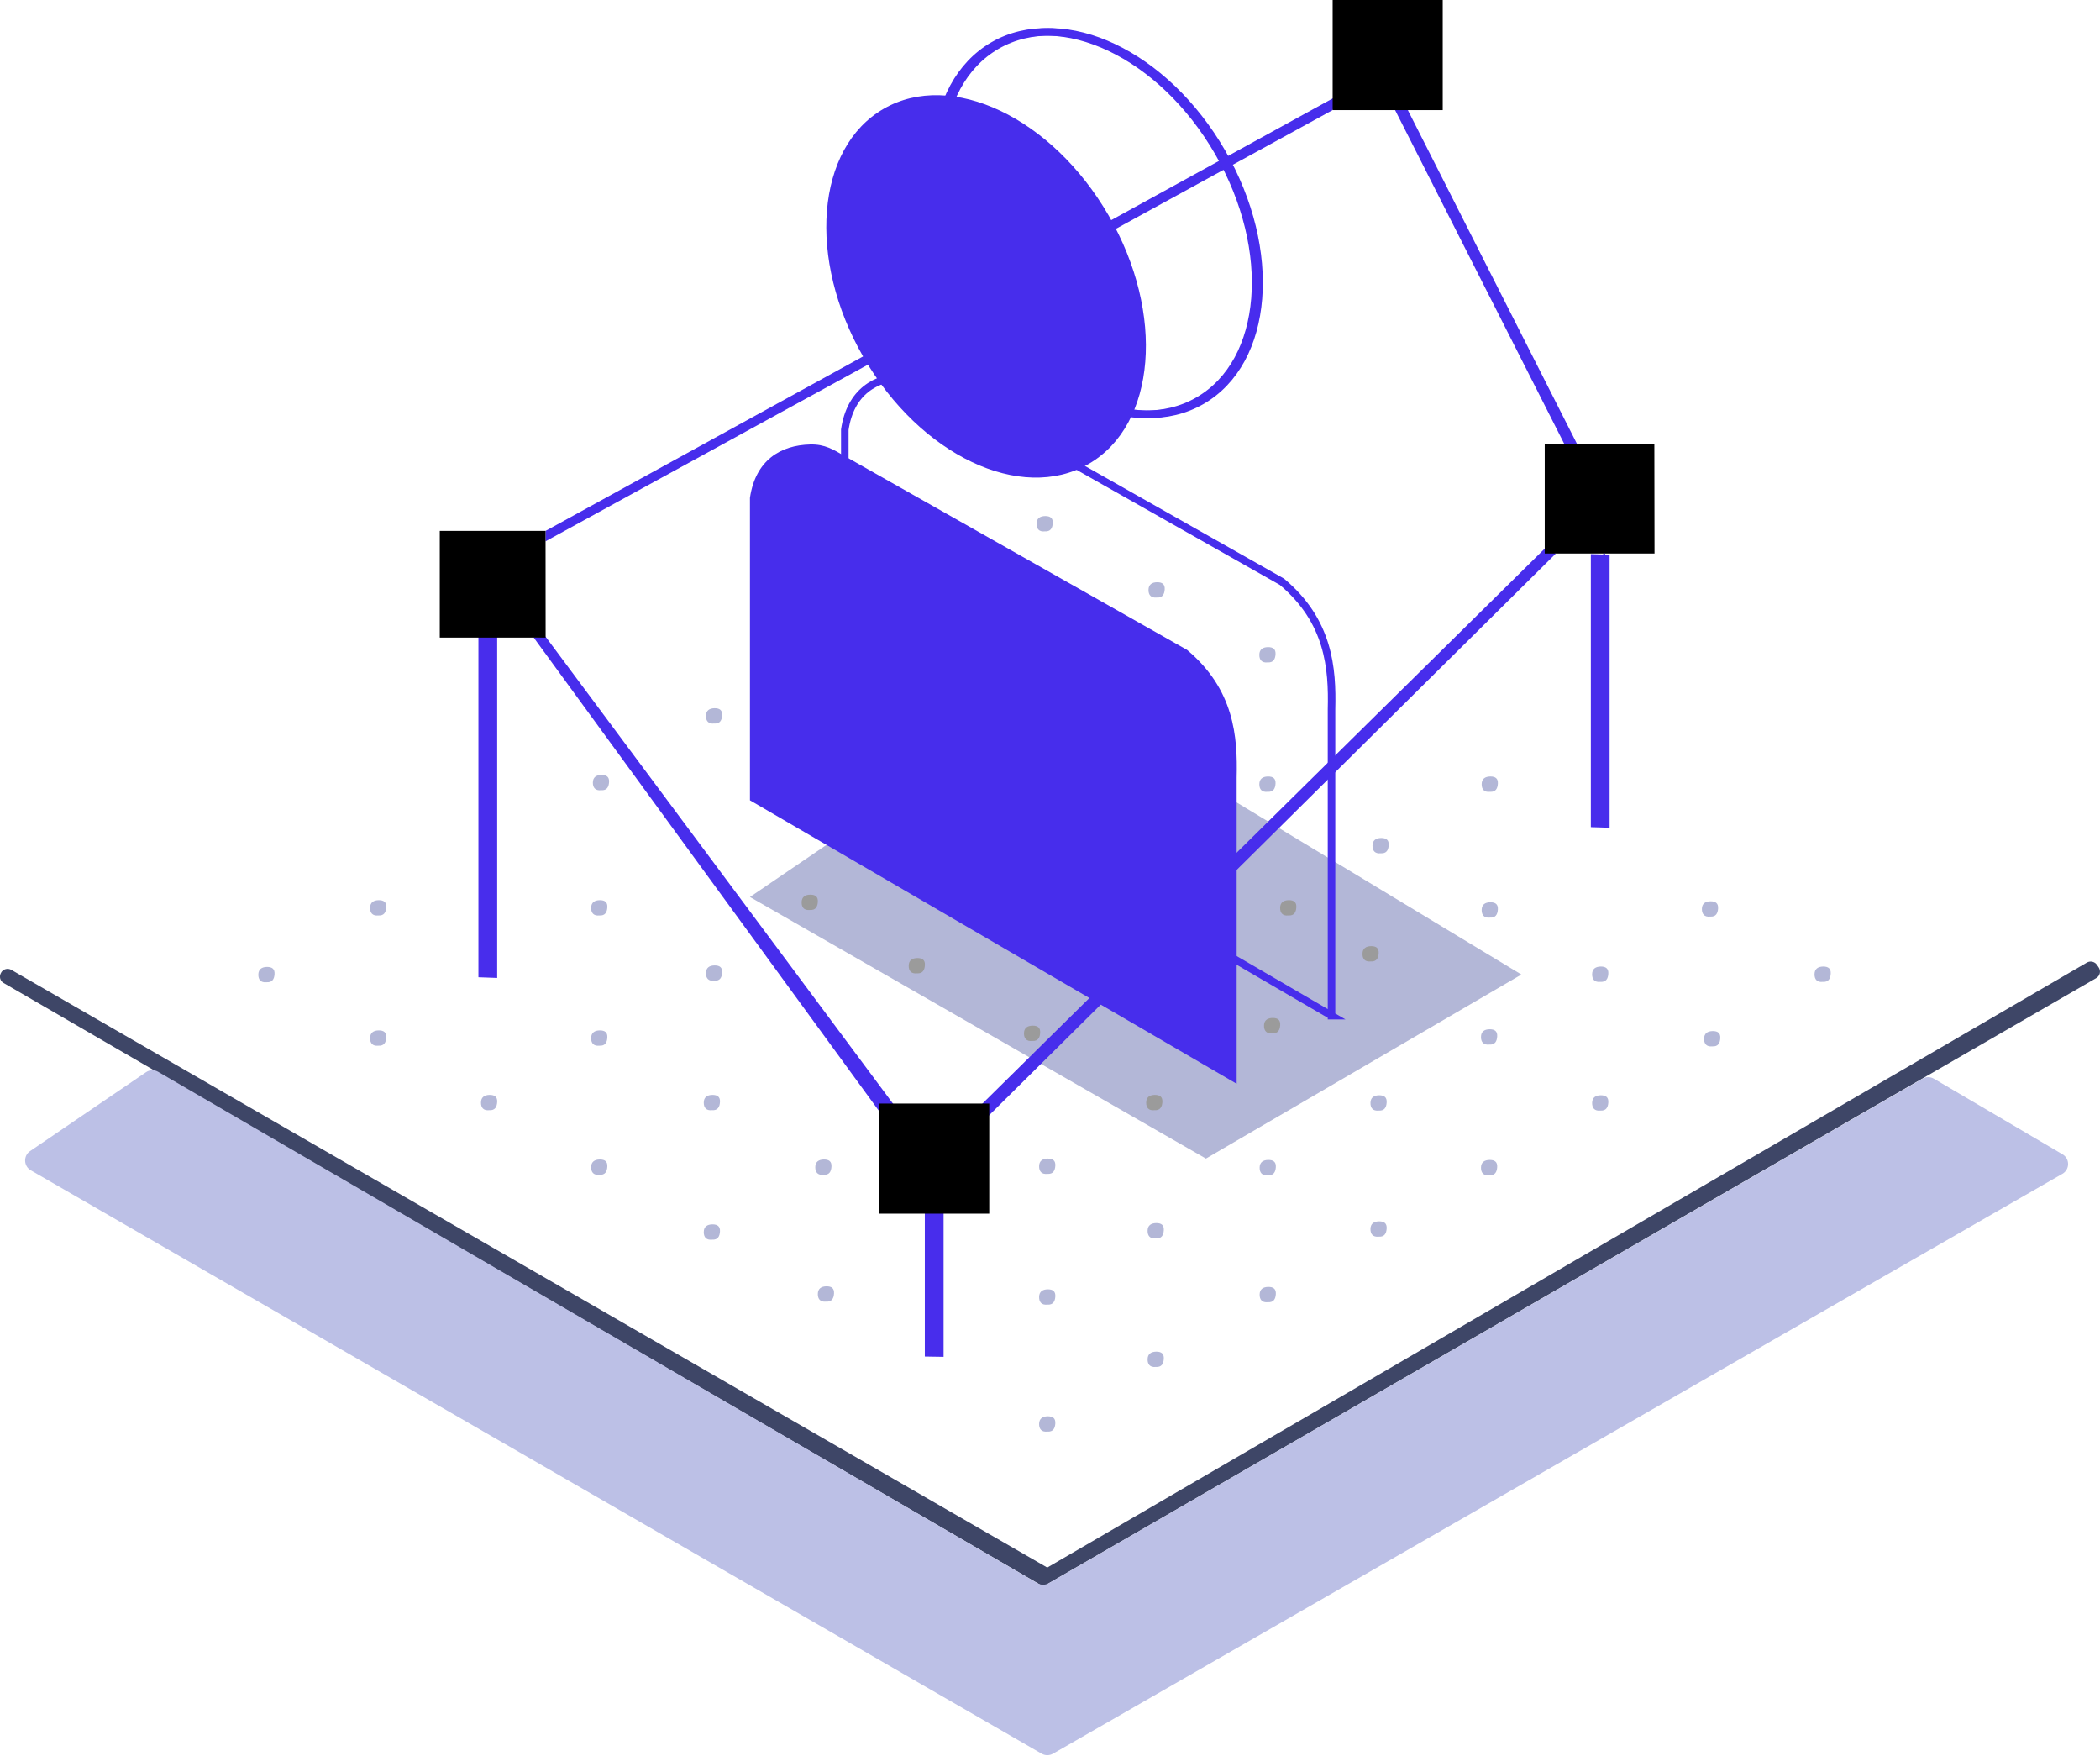
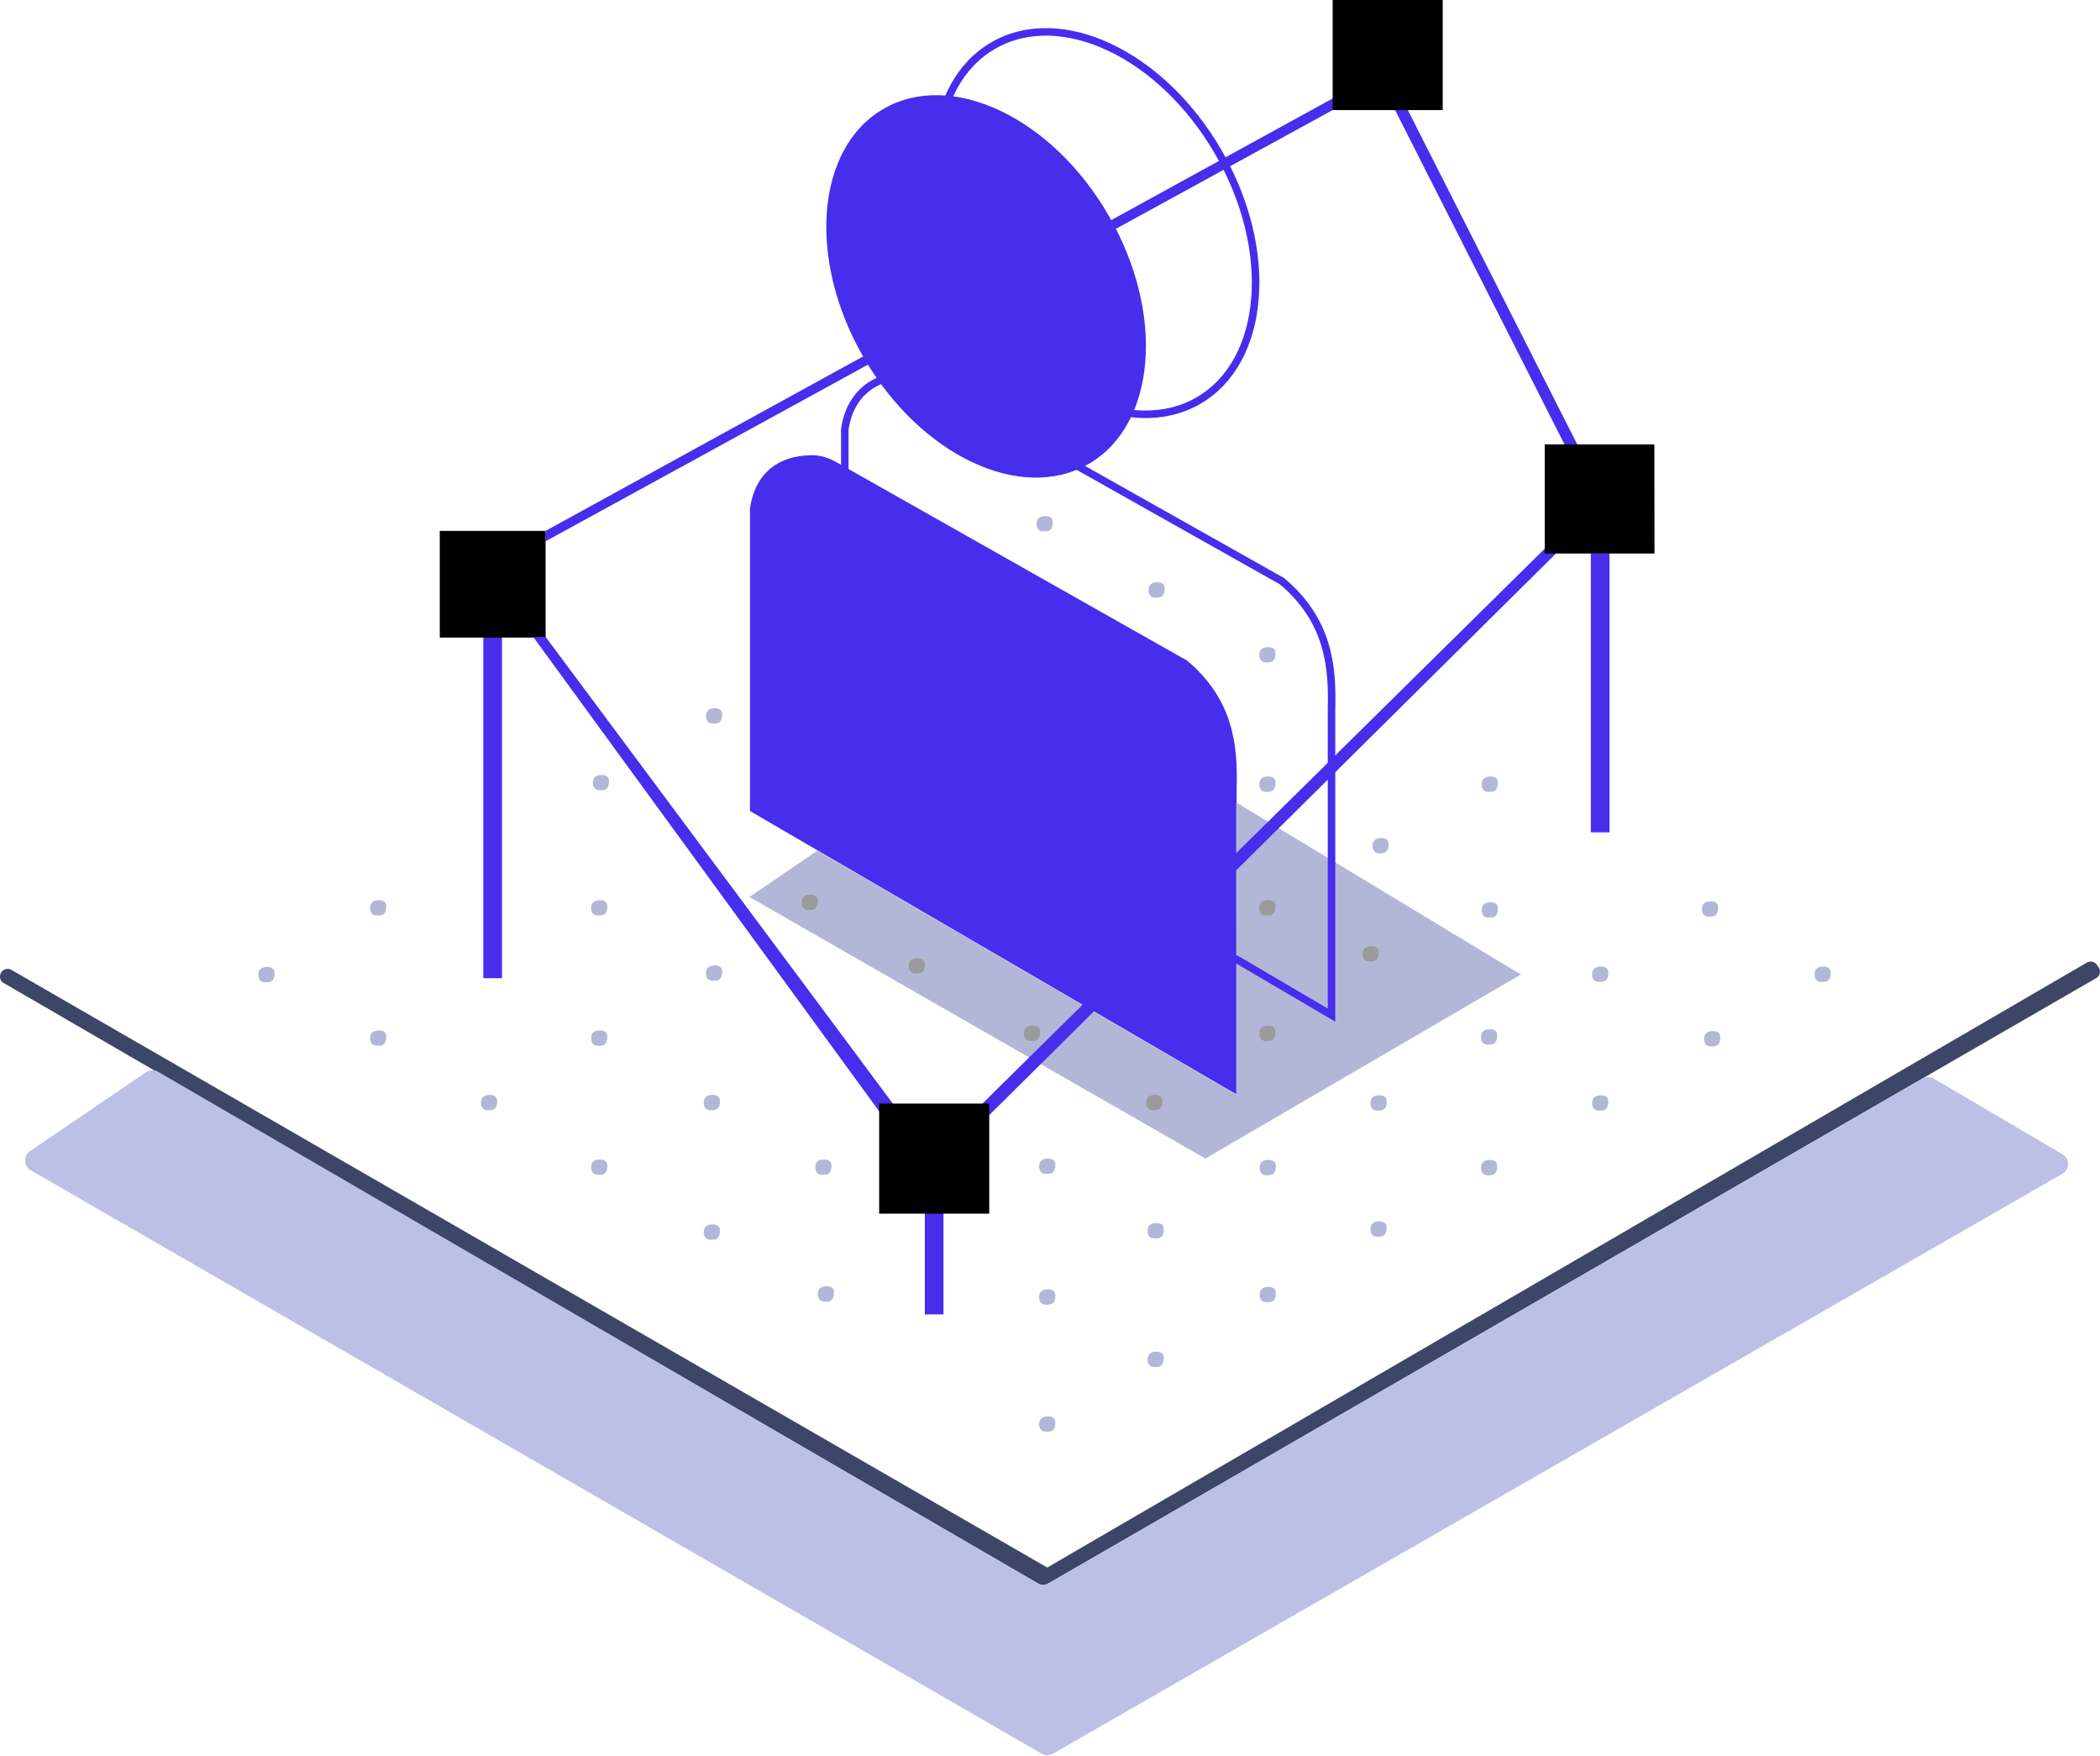
<svg xmlns="http://www.w3.org/2000/svg" id="_Слой_2" data-name="Слой 2" viewBox="0 0 278.73 232.91">
  <defs>
    <style>
      .cls-1 {
        stroke: #000;
      }

      .cls-1, .cls-2, .cls-3 {
        stroke-miterlimit: 10;
      }

      .cls-4 {
        fill: #b3b7d7;
      }

      .cls-5 {
        fill: #bcc0e6;
      }

      .cls-6 {
        fill: #472dec;
      }

      .cls-2 {
        stroke: #482cee;
      }

      .cls-2, .cls-3 {
        fill: none;
      }

      .cls-7 {
        fill: #9b9b9b;
      }

      .cls-8 {
        fill: #3e4667;
      }

      .cls-9 {
        fill: #482dec;
      }

      .cls-3 {
        stroke: #472dec;
      }
    </style>
  </defs>
  <g id="_Слой_2-2" data-name="Слой 2">
-     <polyline class="cls-4" points="109.11 112.52 99.54 119.03 160.06 153.74 201.93 129.32 139.54 91.62" />
+     <rect class="cls-9" x="211.15" y="73.42" width="2.48" height="37.03" />
+     <rect class="cls-9" x="122.75" y="160.95" width="2.48" height="13.47" />
+     <rect class="cls-9" x="64.15" y="84.48" width="2.48" height="45.32" />
    <polygon class="cls-6" points="185.13 14.53 207.66 58.98 209.35 58.98 186.8 14.49 185.13 14.53" />
    <polygon class="cls-6" points="72.41 70.45 177.38 12.79 176.89 14.6 72.41 71.83 72.41 70.45" />
    <ellipse class="cls-2" cx="145.44" cy="29.6" rx="18.79" ry="27.21" transform="translate(4.69 76.69) rotate(-30)" />
-     <ellipse class="cls-2" cx="145.9" cy="29.6" rx="18.79" ry="27.21" transform="translate(4.75 76.92) rotate(-30)" />
-     <path class="cls-3" d="m176.74,134.78l-64.61-37.62v-40.14c.74-5,4.06-6.98,7.99-7.08,1.98-.05,3.1.7,4.51,1.5l45.52,25.76c6.24,5.24,6.72,11.45,6.58,16.95v40.63Z" />
-     <path class="cls-6" d="m164.15,143.82l-64.61-37.62v-40.14c.74-5,4.06-6.98,7.99-7.08,1.98-.05,3.1.7,4.51,1.5l45.52,25.76c6.24,5.24,6.72,11.45,6.58,16.95v40.63Z" />
-     <polyline class="cls-6" points="72.41 84.48 118.57 146.51 130.33 146.51 205.15 72.68 206.48 73.48 131.14 148.14 117.19 148.14 70.82 84.58 72.41 84.48" />
+     <path class="cls-6" d="m164.14,104.62v24.18s.01,16.45.01,16.45l-64.61-37.63v-40.13c.73-5,4.06-6.99,7.99-7.08,1.98-.05,3.1.7,4.51,1.5l.09.05,45.43,25.7c6.25,5.24,6.73,11.46,6.58,16.96Z" />
    <rect class="cls-1" x="177.38" y=".5" width="13.61" height="13.61" />
-     <polyline class="cls-9" points="63.5 84.45 63.5 129.68 65.99 129.77 65.99 83.71 63.5 83.61 63.5 84.45 63.5 129.68 65.39 129.56 65.39 83.5" />
-     <polygon class="cls-1" points="219.08 59.47 219.1 72.95 205.53 72.95 205.53 59.47 219.08 59.47" />
    <polygon class="cls-1" points="71.91 70.95 71.92 84.11 58.87 84.11 58.87 70.95 71.91 70.95" />
    <path class="cls-8" d="m.5,130.45l137.96,80.07,139.77-80.73c.51-.29.65-.95.32-1.43l-.23-.33c-.3-.43-.87-.56-1.33-.3l-137.99,80.28L1.51,128.7c-.46-.26-1.04-.13-1.34.32v.02c-.33.48-.18,1.13.32,1.41Z" />
    <path class="cls-5" d="m19.38,142.28l-15.39,10.47c-.91.62-.86,1.99.09,2.54l134.18,77.42c.46.27,1.03.27,1.5,0l133.98-76.95c1-.57,1.01-2.01.01-2.59l-17.07-10.03c-.47-.27-1.04-.28-1.51,0l-115.97,66.95c-.47.27-1.04.27-1.5,0L20.98,142.22c-.5-.29-1.12-.27-1.6.06Z" />
+     <ellipse class="cls-6" cx="130.89" cy="38" rx="18.79" ry="27.21" transform="translate(-1.47 70.54) rotate(-30)" />
+     <path class="cls-3" d="m112.13,62.79v-5.84c.5-3.42,2.35-5.48,4.64-6.44" />
+     <polygon class="cls-4" points="201.86 129.32 159.99 153.74 99.47 119.03 108.49 112.88 164.08 145.25 164.08 128.8 164.07 106.48 201.86 129.32" />
+     <path class="cls-3" d="m143.02,61.84l27.13,15.28c6.25,5.24,6.73,11.45,6.58,16.95v40.63s-12.87-7.55-12.87-7.55" />
+     <polygon class="cls-6" points="164.14 113.15 164.13 113.16 143.87 133.15 143.68 133.34 136.81 140.11 130.32 146.52 118.56 146.52 72.4 84.49 70.82 84.58 117.18 148.14 131.13 148.14 138.35 140.99 145.19 134.21 145.38 134.02 164.13 115.44 164.14 115.43 169.94 109.69 206.48 73.49 205.15 72.69 168.52 108.83 164.14 113.15" />
+     <rect class="cls-1" x="117.19" y="146.94" width="13.61" height="13.61" />
+     <polygon class="cls-1" points="219.08 59.47 219.1 72.95 205.53 72.95 205.53 59.47 219.08 59.47" />
    <g id="_ТОЧКИ" data-name="ТОЧКИ">
      <path class="cls-4" d="m226.98,121.63c-.76.08-1.1-.34-1.09-1.02.01-.7.45-1,1.15-1.01.67,0,1.04.26,1,.95-.04.65-.29,1.13-1.05,1.08Z" />
      <path class="cls-4" d="m212.41,130.29c-.76.08-1.1-.34-1.09-1.02.01-.7.45-1,1.15-1.01.67,0,1.04.26,1,.95-.04.65-.29,1.13-1.05,1.08Z" />
      <path class="cls-4" d="m227.27,138.85c-.76.08-1.1-.34-1.09-1.02.01-.7.45-1,1.15-1.01.67,0,1.04.26,1,.95-.04.65-.29,1.13-1.05,1.08Z" />
      <path class="cls-4" d="m241.93,130.29c-.76.08-1.1-.34-1.09-1.02.01-.7.45-1,1.15-1.01.67,0,1.04.26,1,.95-.04.65-.29,1.13-1.05,1.08Z" />
      <path class="cls-4" d="m197.66,138.61c-.76.08-1.1-.34-1.09-1.02.01-.7.45-1,1.15-1.01.67,0,1.04.26,1,.95-.04.65-.29,1.13-1.05,1.08Z" />
      <path class="cls-4" d="m212.41,147.37c-.76.08-1.1-.34-1.09-1.02.01-.7.45-1,1.15-1.01.67,0,1.04.26,1,.95-.04.65-.29,1.13-1.05,1.08Z" />
      <path class="cls-4" d="m197.66,155.95c-.76.08-1.1-.34-1.09-1.02.01-.7.45-1,1.15-1.01.67,0,1.04.26,1,.95-.04.65-.29,1.13-1.05,1.08Z" />
      <path class="cls-4" d="m182.99,147.37c-.76.08-1.1-.34-1.09-1.02.01-.7.45-1,1.15-1.01.67,0,1.04.26,1,.95-.04.65-.29,1.13-1.05,1.08Z" />
      <path class="cls-4" d="m168.28,155.95c-.76.08-1.1-.34-1.09-1.02.01-.7.45-1,1.15-1.01.67,0,1.04.26,1,.95-.04.65-.29,1.13-1.05,1.08Z" />
      <path class="cls-4" d="m182.99,164.1c-.76.08-1.1-.34-1.09-1.02.01-.7.45-1,1.15-1.01.67,0,1.04.26,1,.95-.04.65-.29,1.13-1.05,1.08Z" />
      <path class="cls-4" d="m168.28,172.8c-.76.08-1.1-.34-1.09-1.02.01-.7.45-1,1.15-1.01.67,0,1.04.26,1,.95-.04.65-.29,1.13-1.05,1.08Z" />
      <path class="cls-4" d="m153.41,164.33c-.76.08-1.1-.34-1.09-1.02.01-.7.45-1,1.15-1.01.67,0,1.04.26,1,.95-.04.65-.29,1.13-1.05,1.08Z" />
      <path class="cls-4" d="m153.41,181.39c-.76.08-1.1-.34-1.09-1.02.01-.7.45-1,1.15-1.01.67,0,1.04.26,1,.95-.04.65-.29,1.13-1.05,1.08Z" />
      <path class="cls-4" d="m139.01,173.12c-.76.08-1.1-.34-1.09-1.02.01-.7.45-1,1.15-1.01.67,0,1.04.26,1,.95-.04.65-.29,1.13-1.05,1.08Z" />
      <path class="cls-4" d="m139.01,189.97c-.76.08-1.1-.34-1.09-1.02.01-.7.45-1,1.15-1.01.67,0,1.04.26,1,.95-.04.65-.29,1.13-1.05,1.08Z" />
      <path class="cls-4" d="m139.01,155.77c-.76.08-1.1-.34-1.09-1.02.01-.7.45-1,1.15-1.01.67,0,1.04.26,1,.95-.04.65-.29,1.13-1.05,1.08Z" />
      <path class="cls-4" d="m109.64,172.72c-.76.08-1.1-.34-1.09-1.02.01-.7.45-1,1.15-1.01.67,0,1.04.26,1,.95-.04.65-.29,1.13-1.05,1.08Z" />
      <path class="cls-4" d="m94.5,164.5c-.76.08-1.1-.34-1.09-1.02.01-.7.45-1,1.15-1.01.67,0,1.04.26,1,.95-.04.65-.29,1.13-1.05,1.08Z" />
      <path class="cls-4" d="m109.3,155.89c-.76.08-1.1-.34-1.09-1.02.01-.7.45-1,1.15-1.01.67,0,1.04.26,1,.95-.04.65-.29,1.13-1.05,1.08Z" />
      <path class="cls-4" d="m94.5,147.32c-.76.08-1.1-.34-1.09-1.02.01-.7.45-1,1.15-1.01.67,0,1.04.26,1,.95-.04.65-.29,1.13-1.05,1.08Z" />
      <path class="cls-4" d="m79.55,155.89c-.76.08-1.1-.34-1.09-1.02.01-.7.45-1,1.15-1.01.67,0,1.04.26,1,.95-.04.65-.29,1.13-1.05,1.08Z" />
      <path class="cls-4" d="m79.55,138.76c-.76.08-1.1-.34-1.09-1.02.01-.7.45-1,1.15-1.01.67,0,1.04.26,1,.95-.04.65-.29,1.13-1.05,1.08Z" />
      <path class="cls-4" d="m64.93,147.32c-.76.08-1.1-.34-1.09-1.02.01-.7.45-1,1.15-1.01.67,0,1.04.26,1,.95-.04.65-.29,1.13-1.05,1.08Z" />
      <path class="cls-4" d="m94.79,130.14c-.76.08-1.1-.34-1.09-1.02.01-.7.45-1,1.15-1.01.67,0,1.04.26,1,.95-.04.65-.29,1.13-1.05,1.08Z" />
      <path class="cls-4" d="m79.55,121.48c-.76.08-1.1-.34-1.09-1.02.01-.7.45-1,1.15-1.01.67,0,1.04.26,1,.95-.04.65-.29,1.13-1.05,1.08Z" />
      <path class="cls-4" d="m79.78,104.86c-.76.08-1.1-.34-1.09-1.02.01-.7.45-1,1.15-1.01.67,0,1.04.26,1,.95-.04.65-.29,1.13-1.05,1.08Z" />
      <path class="cls-4" d="m94.79,96.01c-.76.08-1.1-.34-1.09-1.02.01-.7.45-1,1.15-1.01.67,0,1.04.26,1,.95-.04.65-.29,1.13-1.05,1.08Z" />
      <path class="cls-4" d="m138.67,70.51c-.76.08-1.1-.34-1.09-1.02.01-.7.45-1,1.15-1.01.67,0,1.04.26,1,.95-.04.65-.29,1.13-1.05,1.08Z" />
      <path class="cls-4" d="m153.53,79.29c-.76.08-1.1-.34-1.09-1.02.01-.7.45-1,1.15-1.01.67,0,1.04.26,1,.95-.04.65-.29,1.13-1.05,1.08Z" />
      <path class="cls-4" d="m168.24,87.9c-.76.08-1.1-.34-1.09-1.02.01-.7.45-1,1.15-1.01.67,0,1.04.26,1,.95-.04.65-.29,1.13-1.05,1.08Z" />
      <path class="cls-4" d="m168.24,105.07c-.76.08-1.1-.34-1.09-1.02.01-.7.45-1,1.15-1.01.67,0,1.04.26,1,.95-.04.65-.29,1.13-1.05,1.08Z" />
      <path class="cls-4" d="m183.26,113.23c-.76.08-1.1-.34-1.09-1.02.01-.7.45-1,1.15-1.01.67,0,1.04.26,1,.95-.04.65-.29,1.13-1.05,1.08Z" />
      <path class="cls-4" d="m197.75,105.07c-.76.08-1.1-.34-1.09-1.02.01-.7.45-1,1.15-1.01.67,0,1.04.26,1,.95-.04.65-.29,1.13-1.05,1.08Z" />
      <path class="cls-4" d="m197.75,121.76c-.76.08-1.1-.34-1.09-1.02.01-.7.45-1,1.15-1.01.67,0,1.04.26,1,.95-.04.65-.29,1.13-1.05,1.08Z" />
      <path class="cls-4" d="m50.21,121.48c-.76.08-1.1-.34-1.09-1.02.01-.7.45-1,1.15-1.01.67,0,1.04.26,1,.95-.04.65-.29,1.13-1.05,1.08Z" />
      <path class="cls-4" d="m50.21,138.76c-.76.08-1.1-.34-1.09-1.02.01-.7.45-1,1.15-1.01.67,0,1.04.26,1,.95-.04.65-.29,1.13-1.05,1.08Z" />
      <path class="cls-4" d="m35.38,130.34c-.76.08-1.1-.34-1.09-1.02.01-.7.45-1,1.15-1.01.67,0,1.04.26,1,.95-.04.65-.29,1.13-1.05,1.08Z" />
+       <path class="cls-7" d="m107.49,120.75c-.76.08-1.1-.34-1.09-1.02.01-.7.45-1,1.15-1.01.67,0,1.04.26,1,.95-.04.65-.29,1.13-1.05,1.08Z" />
+       <path class="cls-7" d="m121.7,129.16c-.76.08-1.1-.34-1.09-1.02.01-.7.45-1,1.15-1.01.67,0,1.04.26,1,.95-.04.65-.29,1.13-1.05,1.08Z" />
+       <path class="cls-7" d="m137,138.13c-.76.08-1.1-.34-1.09-1.02.01-.7.45-1,1.15-1.01.67,0,1.04.26,1,.95-.04.65-.29,1.13-1.05,1.08Z" />
+       <path class="cls-7" d="m153.22,147.32c-.76.08-1.1-.34-1.09-1.02.01-.7.45-1,1.15-1.01.67,0,1.04.26,1,.95-.04.65-.29,1.13-1.05,1.08Z" />
+       <path class="cls-7" d="m168.24,138.13c-.76.08-1.1-.34-1.09-1.02.01-.7.45-1,1.15-1.01.67,0,1.04.26,1,.95-.04.65-.29,1.13-1.05,1.08Z" />
+       <path class="cls-7" d="m181.93,127.58c-.76.08-1.1-.34-1.09-1.02.01-.7.45-1,1.15-1.01.67,0,1.04.26,1,.95-.04.65-.29,1.13-1.05,1.08Z" />
+       <path class="cls-7" d="m168.24,121.48c-.76.08-1.1-.34-1.09-1.02.01-.7.45-1,1.15-1.01.67,0,1.04.26,1,.95-.04.65-.29,1.13-1.05,1.08Z" />
    </g>
-     <ellipse class="cls-6" cx="130.89" cy="38" rx="18.79" ry="27.21" transform="translate(-1.47 70.54) rotate(-30)" />
-     <polyline class="cls-9" points="211.15 74.19 211.15 109.76 213.64 109.84 213.64 73.61 211.15 73.53 211.15 74.19 211.15 109.76 213.04 109.67 213.04 73.44" />
-     <polyline class="cls-9" points="122.75 161.26 122.75 180.01 125.24 180.05 125.24 160.96 122.75 160.92 122.75 161.26 122.75 180.01 124.64 179.96 124.64 160.98" />
-     <rect class="cls-1" x="117.19" y="146.94" width="13.61" height="13.61" />
-     <path class="cls-7" d="m107.49,120.75c-.76.08-1.1-.34-1.09-1.02.01-.7.45-1,1.15-1.01.67,0,1.04.26,1,.95-.04.65-.29,1.13-1.05,1.08Z" />
-     <path class="cls-7" d="m121.7,129.16c-.76.08-1.1-.34-1.09-1.02.01-.7.45-1,1.15-1.01.67,0,1.04.26,1,.95-.04.65-.29,1.13-1.05,1.08Z" />
-     <path class="cls-7" d="m137,138.13c-.76.08-1.1-.34-1.09-1.02.01-.7.45-1,1.15-1.01.67,0,1.04.26,1,.95-.04.65-.29,1.13-1.05,1.08Z" />
-     <path class="cls-7" d="m153.22,147.32c-.76.08-1.1-.34-1.09-1.02.01-.7.45-1,1.15-1.01.67,0,1.04.26,1,.95-.04.65-.29,1.13-1.05,1.08Z" />
-     <path class="cls-7" d="m168.86,137.11c-.76.08-1.1-.34-1.09-1.02.01-.7.45-1,1.15-1.01.67,0,1.04.26,1,.95-.04.65-.29,1.13-1.05,1.08Z" />
-     <path class="cls-7" d="m181.93,127.58c-.76.08-1.1-.34-1.09-1.02.01-.7.45-1,1.15-1.01.67,0,1.04.26,1,.95-.04.65-.29,1.13-1.05,1.08Z" />
-     <path class="cls-7" d="m171,121.48c-.76.08-1.1-.34-1.09-1.02.01-.7.45-1,1.15-1.01.67,0,1.04.26,1,.95-.04.65-.29,1.13-1.05,1.08Z" />
  </g>
</svg>
